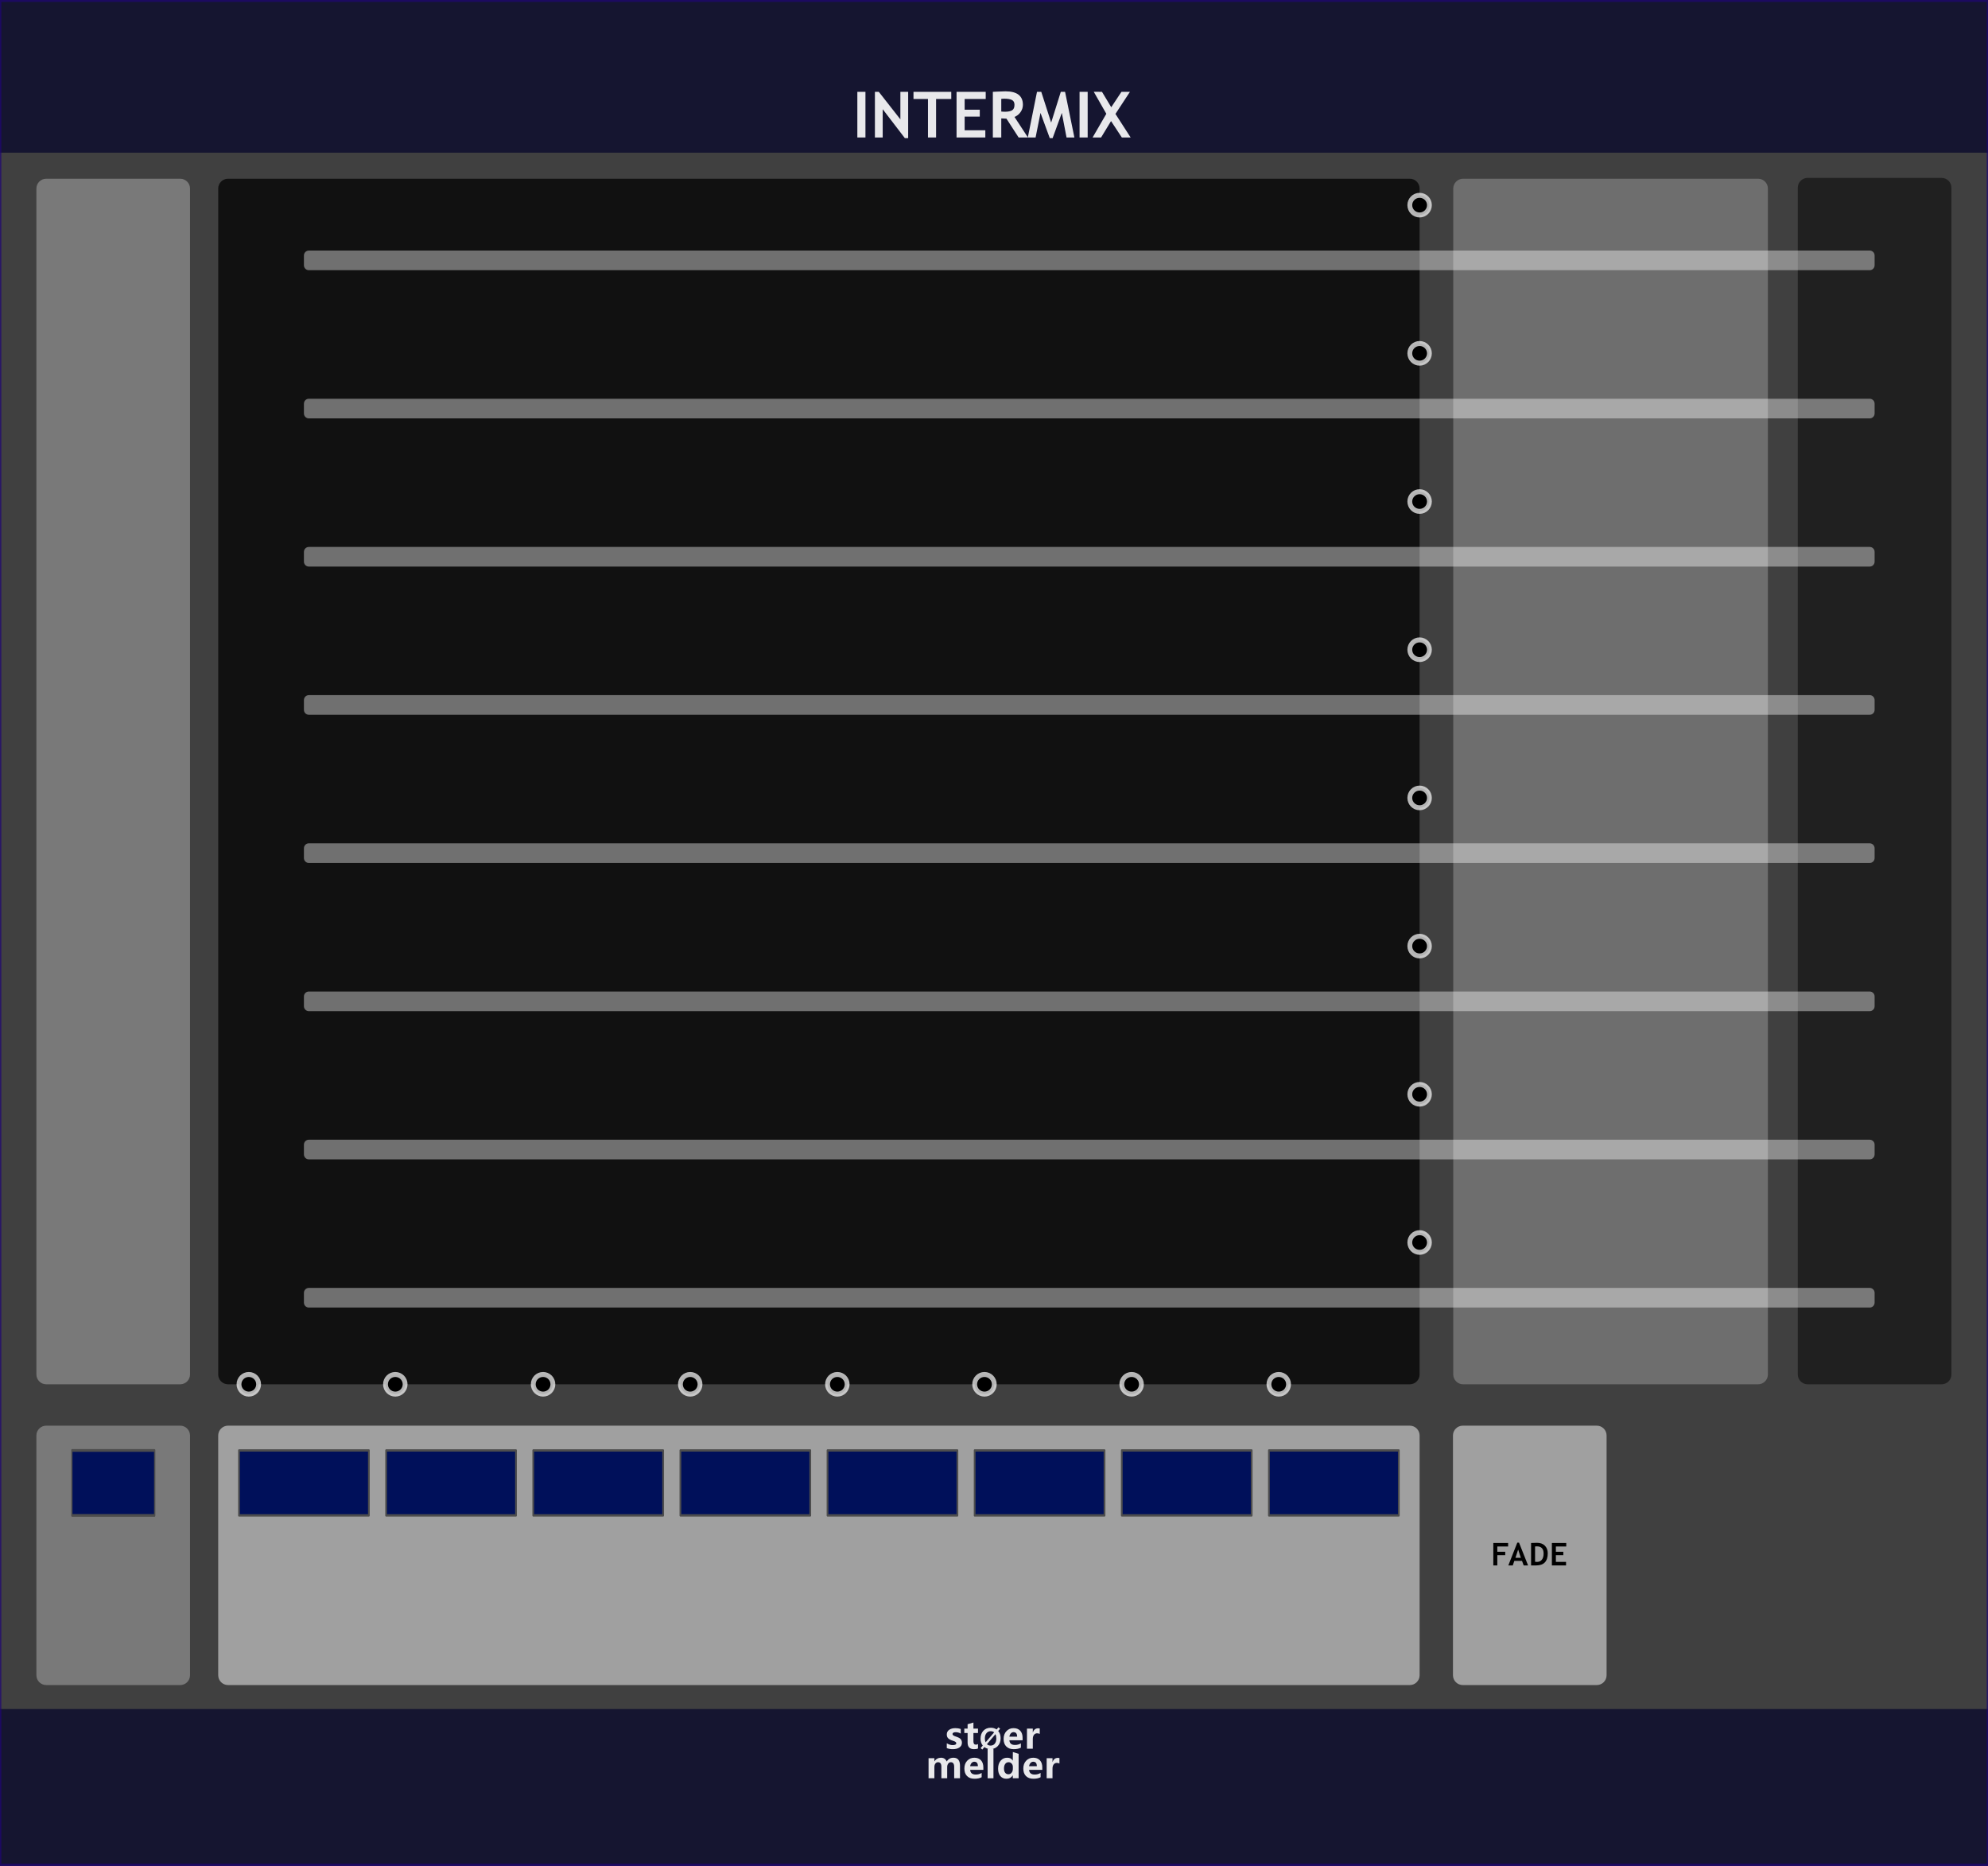
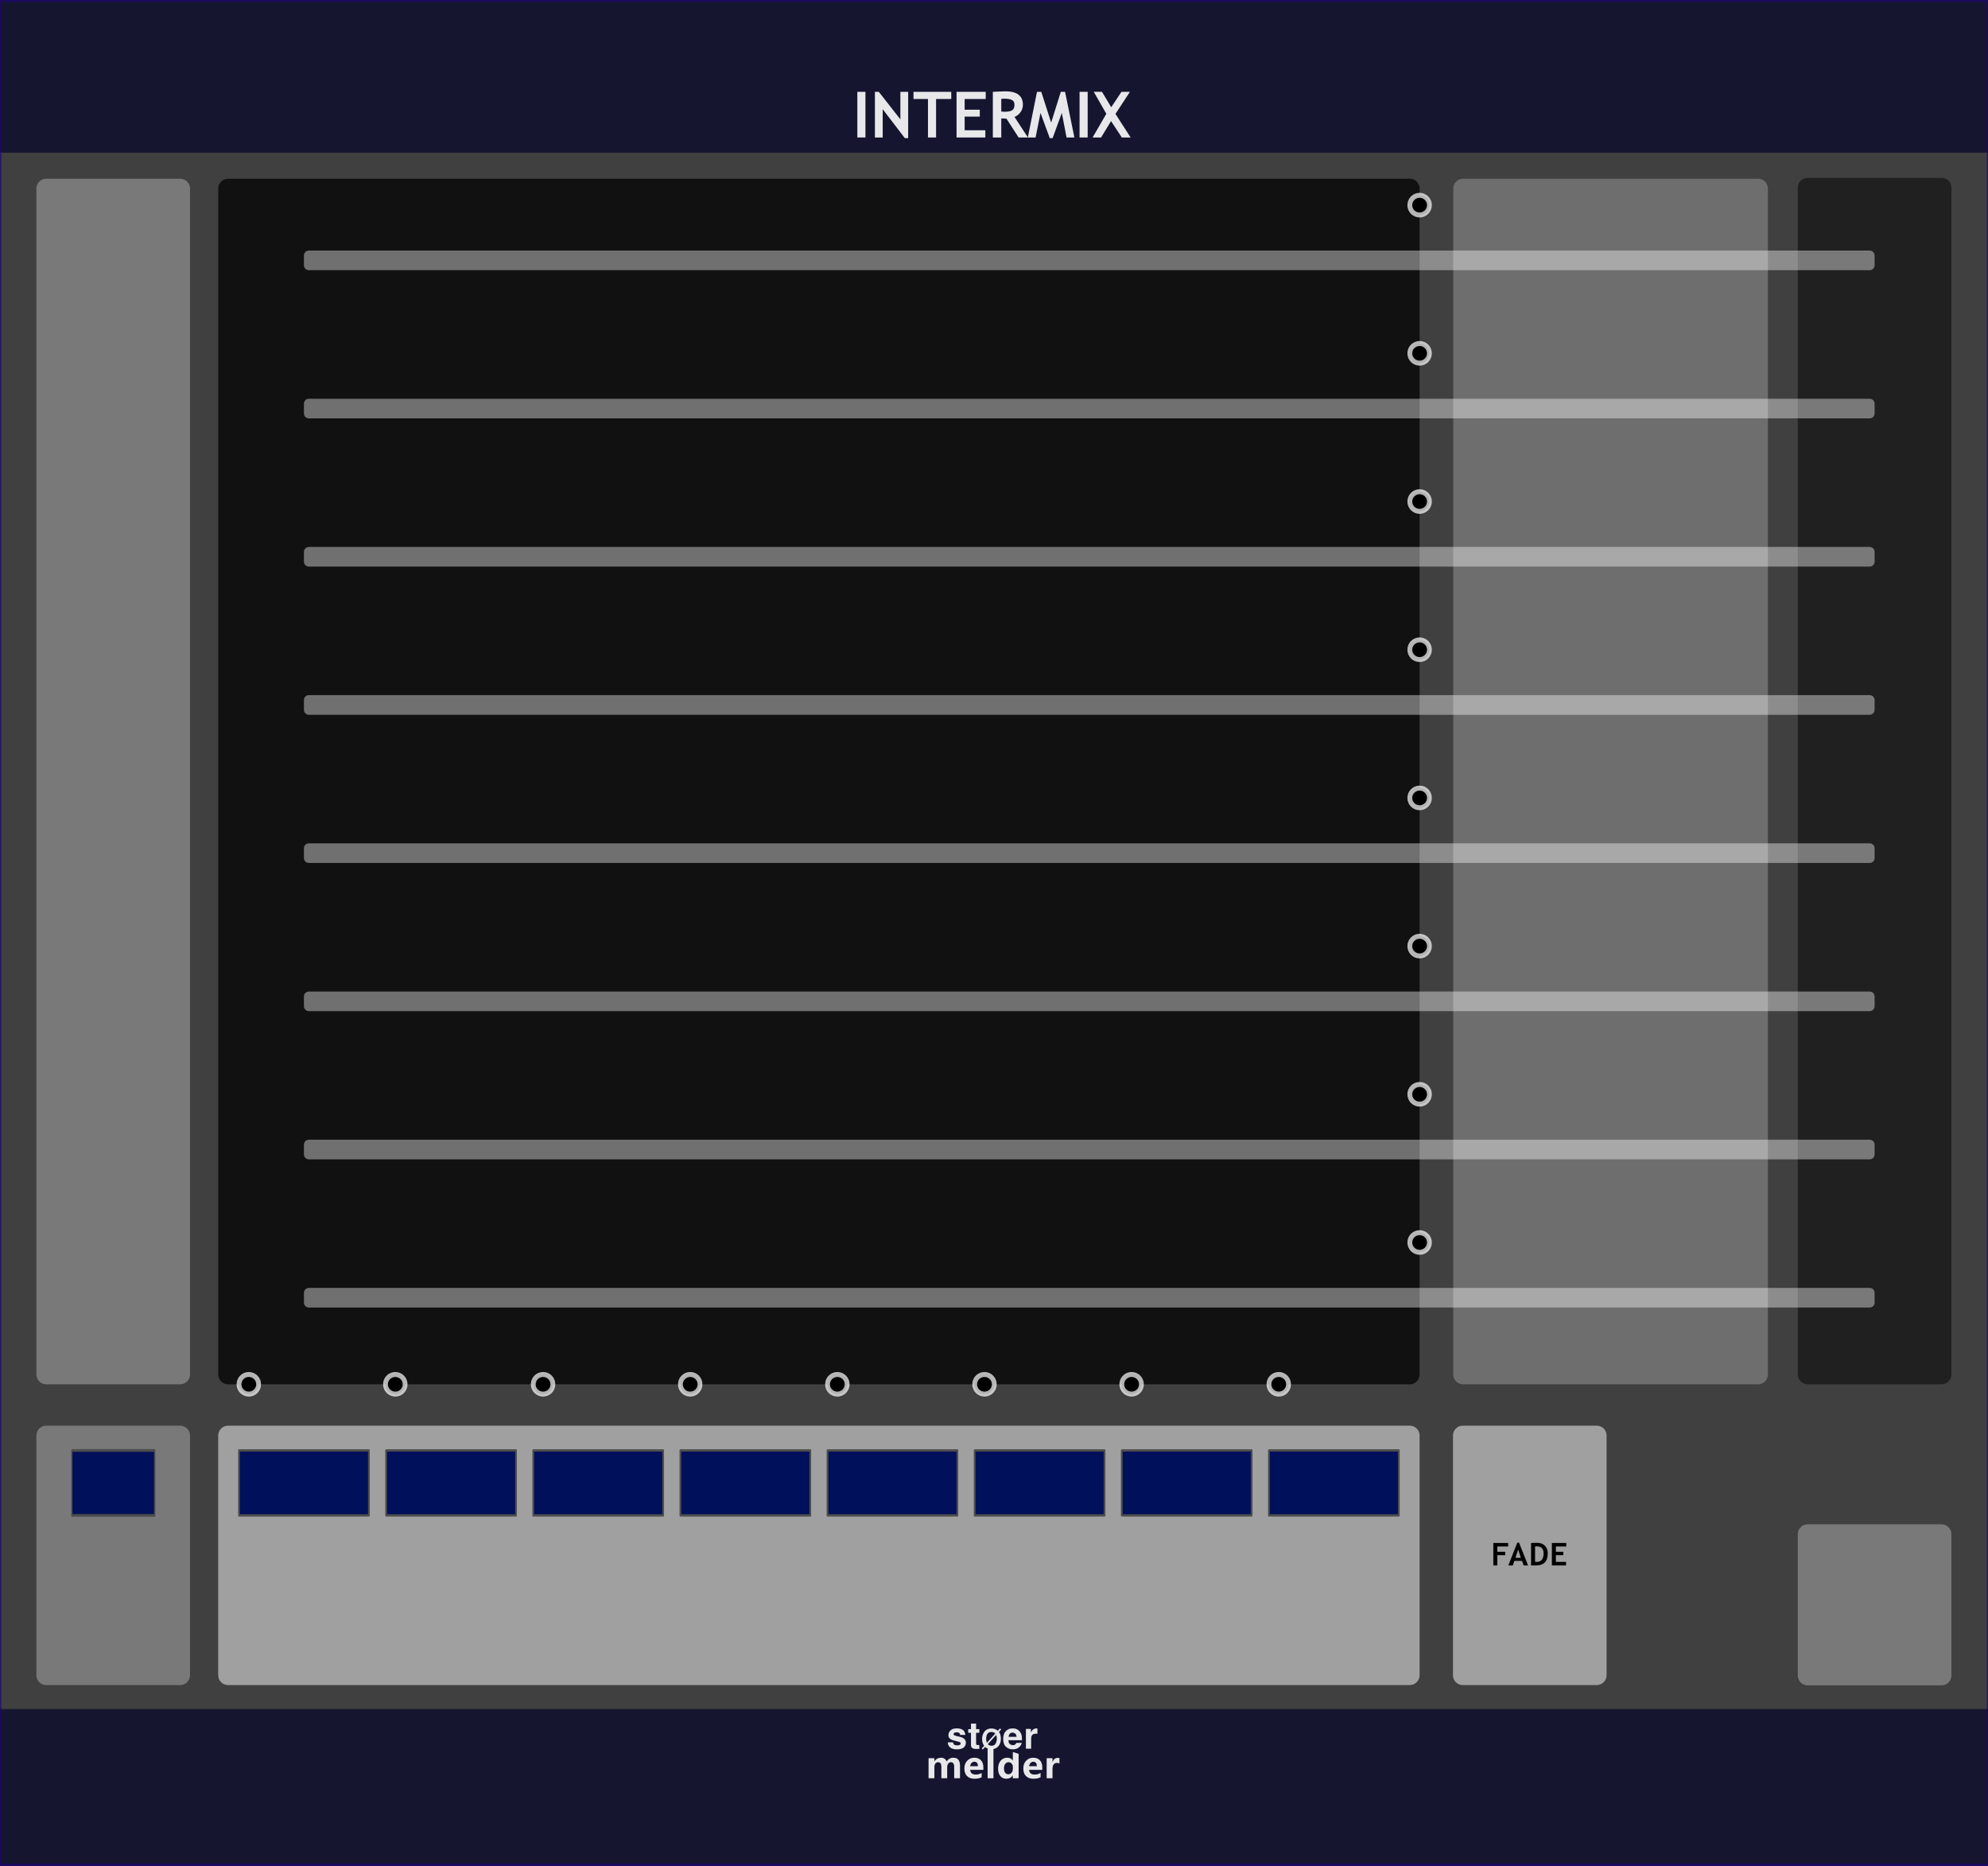
<svg xmlns="http://www.w3.org/2000/svg" width="100%" height="100%" viewBox="0 0 405 380" version="1.1" xml:space="preserve" style="fill-rule:evenodd;clip-rule:evenodd;stroke-linecap:round;stroke-linejoin:round;stroke-miterlimit:1.5;">
  <g id="panel" transform="matrix(0.834722,0,0,1.04324,-691.337,250.623)">
    <g transform="matrix(8.08652,0,0,0.958552,828.225,-240.235)">
      <rect x="0" y="0" width="60" height="380" style="fill:rgb(64,64,64);" />
    </g>
    <g transform="matrix(2.86922,0,0,1.81823,914.399,-538.329)">
      <rect x="-30.034" y="347.456" width="169.102" height="16.91" style="fill:rgb(10,10,44);fill-opacity:0.8;" />
    </g>
    <g transform="matrix(2.86922,0,0,1.76292,914.399,-852.772)">
      <rect x="-30.034" y="347.456" width="169.102" height="16.91" style="fill:rgb(10,10,44);fill-opacity:0.8;" />
    </g>
    <g transform="matrix(21.6634,0,0,25.5659,18.2833,-292.473)">
      <rect x="37.388" y="2.043" width="22.397" height="14.247" style="fill:none;stroke:rgb(32,6,118);stroke-opacity:0.7;stroke-width:0.03px;" />
    </g>
    <g transform="matrix(1.198,0,0,0.958552,1033.95,-213.396)">
      <g transform="matrix(13,0,0,13,1.94873,0)">
        <rect x="0.076" y="-0.715" width="0.127" height="0.715" style="fill:white;fill-opacity:0.9;fill-rule:nonzero;" />
      </g>
      <g transform="matrix(13,0,0,13,5.5669,0)">
        <path d="M0.542,0.01L0.195,-0.443L0.195,0L0.073,0L0.073,-0.715L0.134,-0.715L0.472,-0.284L0.472,-0.715L0.594,-0.715L0.594,0.01L0.542,0.01Z" style="fill:white;fill-opacity:0.9;fill-rule:nonzero;" />
      </g>
      <g transform="matrix(13,0,0,13,14.2441,0)">
        <path d="M0.364,-0.603L0.364,-0L0.237,-0L0.237,-0.603L0.01,-0.603L0.01,-0.715L0.602,-0.715L0.602,-0.603L0.364,-0.603Z" style="fill:white;fill-opacity:0.9;fill-rule:nonzero;" />
      </g>
      <g transform="matrix(13,0,0,13,22.1978,0)">
        <path d="M0.2,-0.603L0.2,-0.435L0.437,-0.435L0.437,-0.327L0.2,-0.327L0.2,-0.113L0.524,-0.113L0.524,-0L0.073,-0L0.073,-0.715L0.53,-0.715L0.53,-0.603L0.2,-0.603Z" style="fill:white;fill-opacity:0.9;fill-rule:nonzero;" />
      </g>
      <g transform="matrix(13,0,0,13,29.5928,0)">
        <path d="M0.477,-0L0.286,-0.295C0.266,-0.296 0.24,-0.297 0.205,-0.299L0.205,-0L0.073,-0L0.073,-0.715C0.08,-0.715 0.108,-0.717 0.156,-0.719C0.204,-0.721 0.242,-0.723 0.271,-0.723C0.453,-0.723 0.544,-0.652 0.544,-0.512C0.544,-0.469 0.531,-0.431 0.506,-0.396C0.481,-0.361 0.45,-0.337 0.412,-0.322L0.623,-0L0.477,-0ZM0.205,-0.605L0.205,-0.406C0.229,-0.404 0.246,-0.403 0.259,-0.403C0.312,-0.403 0.351,-0.411 0.375,-0.426C0.4,-0.441 0.412,-0.47 0.412,-0.513C0.412,-0.548 0.399,-0.573 0.373,-0.587C0.346,-0.601 0.305,-0.608 0.248,-0.608C0.234,-0.608 0.22,-0.607 0.205,-0.605Z" style="fill:white;fill-opacity:0.9;fill-rule:nonzero;" />
      </g>
      <g transform="matrix(13,0,0,13,37.5337,0)">
        <path d="M0.74,0L0.617,0L0.543,-0.385L0.399,0.01L0.354,0.01L0.209,-0.385L0.132,0L0.01,0L0.154,-0.715L0.221,-0.715L0.376,-0.233L0.527,-0.715L0.594,-0.715L0.74,0Z" style="fill:white;fill-opacity:0.9;fill-rule:nonzero;" />
      </g>
      <g transform="matrix(13,0,0,13,47.2202,0)">
        <rect x="0.076" y="-0.715" width="0.127" height="0.715" style="fill:white;fill-opacity:0.9;fill-rule:nonzero;" />
      </g>
      <g transform="matrix(13,0,0,13,50.8384,0)">
        <path d="M0.46,-0L0.291,-0.257L0.135,-0L0.002,-0L0.217,-0.371L0.02,-0.716L0.149,-0.715L0.294,-0.474L0.454,-0.715L0.587,-0.715L0.36,-0.369L0.598,-0L0.46,-0Z" style="fill:white;fill-opacity:0.9;fill-rule:nonzero;" />
      </g>
    </g>
    <g transform="matrix(0.840359,0,0,0.840359,238.786,16.2108)">
      <g transform="matrix(1.198,0,0,0.958552,893.633,-224.914)">
        <g transform="matrix(9,0,0,9,64.0056,347.267)">
          <path d="M0.919,-0L0.762,-0L0.762,-0.308C0.762,-0.391 0.732,-0.432 0.671,-0.432C0.643,-0.432 0.62,-0.42 0.602,-0.395C0.583,-0.369 0.574,-0.339 0.574,-0.303L0.574,-0L0.417,-0L0.417,-0.312C0.417,-0.392 0.387,-0.432 0.327,-0.432C0.298,-0.432 0.274,-0.42 0.256,-0.396C0.238,-0.372 0.229,-0.341 0.229,-0.301L0.229,-0L0.072,-0L0.072,-0.54L0.229,-0.54L0.229,-0.456L0.231,-0.456C0.25,-0.486 0.275,-0.51 0.307,-0.528C0.338,-0.545 0.371,-0.553 0.405,-0.553C0.481,-0.553 0.533,-0.519 0.561,-0.451C0.603,-0.519 0.663,-0.553 0.743,-0.553C0.86,-0.553 0.919,-0.481 0.919,-0.335L0.919,-0Z" style="fill:white;fill-opacity:0.9;fill-rule:nonzero;" />
        </g>
        <g transform="matrix(9,0,0,9,72.978,347.267)">
          <path d="M0.551,-0.226L0.196,-0.226C0.201,-0.142 0.252,-0.1 0.347,-0.1C0.407,-0.1 0.459,-0.115 0.505,-0.144L0.505,-0.028C0.456,-0.001 0.391,0.013 0.312,0.013C0.226,0.013 0.159,-0.011 0.111,-0.06C0.063,-0.108 0.04,-0.176 0.04,-0.262C0.04,-0.348 0.065,-0.419 0.116,-0.472C0.167,-0.526 0.23,-0.553 0.307,-0.553C0.384,-0.553 0.443,-0.53 0.487,-0.484C0.53,-0.437 0.551,-0.374 0.551,-0.292L0.551,-0.226ZM0.404,-0.324C0.404,-0.405 0.372,-0.445 0.306,-0.445C0.279,-0.445 0.255,-0.434 0.234,-0.412C0.214,-0.39 0.201,-0.361 0.195,-0.324L0.404,-0.324Z" style="fill:white;fill-opacity:0.9;fill-rule:nonzero;" />
        </g>
        <g transform="matrix(9,0,0,9,78.3513,347.267)">
          <rect x="0.069" y="-0.799" width="0.157" height="0.799" style="fill:white;fill-opacity:0.9;fill-rule:nonzero;" />
        </g>
        <g transform="matrix(9,0,0,9,81.1494,347.267)">
          <path d="M0.593,-0L0.436,-0L0.436,-0.076L0.433,-0.076C0.395,-0.017 0.339,0.013 0.264,0.013C0.195,0.013 0.141,-0.011 0.1,-0.06C0.06,-0.108 0.04,-0.174 0.04,-0.258C0.04,-0.346 0.062,-0.418 0.108,-0.472C0.153,-0.526 0.212,-0.553 0.286,-0.553C0.356,-0.553 0.405,-0.528 0.433,-0.477L0.436,-0.477L0.438,-0.707L0.593,-0.658L0.593,-0ZM0.438,-0.306C0.438,-0.342 0.427,-0.372 0.405,-0.396C0.383,-0.42 0.356,-0.432 0.323,-0.432C0.284,-0.432 0.254,-0.417 0.232,-0.386C0.21,-0.356 0.199,-0.315 0.199,-0.263C0.199,-0.213 0.21,-0.175 0.231,-0.148C0.252,-0.121 0.281,-0.108 0.318,-0.108C0.353,-0.108 0.382,-0.122 0.404,-0.15C0.427,-0.179 0.438,-0.215 0.438,-0.261L0.438,-0.306Z" style="fill:white;fill-opacity:0.9;fill-rule:nonzero;" />
        </g>
        <g transform="matrix(9,0,0,9,87.2654,347.267)">
          <path d="M0.551,-0.226L0.196,-0.226C0.201,-0.142 0.252,-0.1 0.347,-0.1C0.407,-0.1 0.459,-0.115 0.505,-0.144L0.505,-0.028C0.456,-0.001 0.391,0.013 0.312,0.013C0.226,0.013 0.159,-0.011 0.111,-0.06C0.063,-0.108 0.04,-0.176 0.04,-0.262C0.04,-0.348 0.065,-0.419 0.116,-0.472C0.167,-0.526 0.23,-0.553 0.307,-0.553C0.384,-0.553 0.443,-0.53 0.487,-0.484C0.53,-0.437 0.551,-0.374 0.551,-0.292L0.551,-0.226ZM0.404,-0.324C0.404,-0.405 0.372,-0.445 0.306,-0.445C0.279,-0.445 0.255,-0.434 0.234,-0.412C0.214,-0.39 0.201,-0.361 0.195,-0.324L0.404,-0.324Z" style="fill:white;fill-opacity:0.9;fill-rule:nonzero;" />
        </g>
        <g transform="matrix(9,0,0,9,92.6386,347.267)">
          <path d="M0.416,-0.397C0.397,-0.408 0.374,-0.414 0.346,-0.414C0.31,-0.414 0.282,-0.4 0.261,-0.373C0.24,-0.345 0.229,-0.308 0.229,-0.26L0.229,-0L0.072,-0L0.072,-0.54L0.229,-0.54L0.229,-0.438L0.231,-0.438C0.257,-0.512 0.305,-0.549 0.374,-0.549C0.392,-0.549 0.406,-0.547 0.416,-0.543L0.416,-0.397Z" style="fill:white;fill-opacity:0.9;fill-rule:nonzero;" />
        </g>
      </g>
      <g transform="matrix(1.198,0,0,0.958552,893.495,-231.786)">
-         <g transform="matrix(9,0,0,9,68.6657,347.267)">
-           <path d="M0.058,-0.145C0.112,-0.112 0.165,-0.096 0.216,-0.096C0.281,-0.096 0.314,-0.113 0.314,-0.148C0.314,-0.173 0.287,-0.193 0.233,-0.21C0.166,-0.231 0.12,-0.254 0.095,-0.28C0.07,-0.305 0.058,-0.34 0.058,-0.383C0.058,-0.436 0.079,-0.478 0.122,-0.508C0.165,-0.538 0.221,-0.553 0.291,-0.553C0.34,-0.553 0.388,-0.546 0.434,-0.531L0.434,-0.407C0.392,-0.432 0.346,-0.444 0.295,-0.444C0.27,-0.444 0.25,-0.44 0.235,-0.431C0.22,-0.422 0.212,-0.41 0.212,-0.396C0.212,-0.371 0.235,-0.351 0.28,-0.335C0.329,-0.319 0.366,-0.304 0.39,-0.291C0.415,-0.278 0.434,-0.26 0.447,-0.238C0.459,-0.216 0.466,-0.191 0.466,-0.163C0.466,-0.107 0.444,-0.064 0.399,-0.033C0.354,-0.002 0.295,0.013 0.22,0.013C0.162,0.013 0.107,0.004 0.058,-0.015L0.058,-0.145Z" style="fill:white;fill-opacity:0.9;fill-rule:nonzero;" />
-         </g>
-         <g transform="matrix(9,0,0,9,73.2436,347.267)">
-           <path d="M0.39,-0.006C0.366,0.007 0.33,0.013 0.282,0.013C0.167,0.013 0.11,-0.047 0.11,-0.167L0.11,-0.422L0.021,-0.422L0.021,-0.54L0.11,-0.54L0.11,-0.659L0.267,-0.704L0.267,-0.54L0.39,-0.54L0.39,-0.422L0.267,-0.422L0.267,-0.195C0.267,-0.137 0.289,-0.108 0.335,-0.108C0.353,-0.108 0.371,-0.114 0.39,-0.124L0.39,-0.006Z" style="fill:white;fill-opacity:0.9;fill-rule:nonzero;" />
-         </g>
-         <g transform="matrix(6.6,0,0,6.6,77.1051,347.267)">
-           <path d="M0.106,0.032L0.043,-0.021L0.122,-0.115C0.067,-0.183 0.04,-0.268 0.04,-0.368C0.04,-0.487 0.075,-0.584 0.144,-0.658C0.213,-0.732 0.305,-0.769 0.418,-0.769C0.5,-0.769 0.571,-0.748 0.63,-0.706L0.698,-0.785L0.761,-0.733L0.689,-0.65C0.748,-0.581 0.778,-0.493 0.778,-0.384C0.778,-0.266 0.743,-0.17 0.674,-0.097C0.605,-0.023 0.516,0.013 0.406,0.013C0.32,0.013 0.246,-0.011 0.182,-0.059L0.106,0.032ZM0.54,-0.6C0.506,-0.628 0.463,-0.642 0.413,-0.642C0.349,-0.642 0.297,-0.617 0.258,-0.569C0.218,-0.52 0.199,-0.455 0.199,-0.375C0.199,-0.319 0.208,-0.273 0.227,-0.234L0.54,-0.6ZM0.275,-0.165C0.311,-0.131 0.356,-0.114 0.409,-0.114C0.473,-0.114 0.524,-0.137 0.563,-0.184C0.601,-0.231 0.62,-0.294 0.62,-0.374C0.62,-0.435 0.61,-0.488 0.588,-0.533L0.275,-0.165Z" style="fill:white;fill-opacity:0.9;fill-rule:nonzero;" />
-         </g>
-         <g transform="matrix(9,0,0,9,82.6053,347.267)">
-           <path d="M0.551,-0.226L0.196,-0.226C0.201,-0.142 0.252,-0.1 0.347,-0.1C0.407,-0.1 0.459,-0.115 0.505,-0.144L0.505,-0.028C0.456,-0.001 0.391,0.013 0.312,0.013C0.226,0.013 0.159,-0.011 0.111,-0.06C0.063,-0.108 0.04,-0.176 0.04,-0.262C0.04,-0.348 0.065,-0.419 0.116,-0.472C0.167,-0.526 0.23,-0.553 0.307,-0.553C0.384,-0.553 0.443,-0.53 0.487,-0.484C0.53,-0.437 0.551,-0.374 0.551,-0.292L0.551,-0.226ZM0.404,-0.324C0.404,-0.405 0.372,-0.445 0.306,-0.445C0.279,-0.445 0.255,-0.434 0.234,-0.412C0.214,-0.39 0.201,-0.361 0.195,-0.324L0.404,-0.324Z" style="fill:white;fill-opacity:0.9;fill-rule:nonzero;" />
-         </g>
-         <g transform="matrix(9,0,0,9,87.9786,347.267)">
-           <path d="M0.416,-0.397C0.397,-0.408 0.374,-0.414 0.346,-0.414C0.31,-0.414 0.282,-0.4 0.261,-0.373C0.24,-0.345 0.229,-0.308 0.229,-0.26L0.229,-0L0.072,-0L0.072,-0.54L0.229,-0.54L0.229,-0.438L0.231,-0.438C0.257,-0.512 0.305,-0.549 0.374,-0.549C0.392,-0.549 0.406,-0.547 0.416,-0.543L0.416,-0.397Z" style="fill:white;fill-opacity:0.9;fill-rule:nonzero;" />
+         <g transform="matrix(9,0,0,9,69.1554,347.267)">
+           <path d="M0.432,-0.508C0.473,-0.481 0.497,-0.435 0.503,-0.37L0.364,-0.37C0.362,-0.388 0.357,-0.402 0.349,-0.413C0.334,-0.431 0.308,-0.441 0.271,-0.441C0.241,-0.441 0.219,-0.436 0.206,-0.427C0.193,-0.417 0.187,-0.406 0.187,-0.394C0.187,-0.378 0.194,-0.366 0.208,-0.359C0.221,-0.351 0.27,-0.339 0.353,-0.32C0.408,-0.307 0.449,-0.288 0.477,-0.261C0.504,-0.235 0.518,-0.201 0.518,-0.161C0.518,-0.108 0.498,-0.065 0.459,-0.032C0.42,0.001 0.359,0.018 0.277,0.018C0.194,0.018 0.132,0 0.092,-0.035C0.052,-0.07 0.032,-0.115 0.032,-0.17L0.173,-0.17C0.176,-0.145 0.183,-0.128 0.192,-0.117C0.21,-0.099 0.242,-0.089 0.288,-0.089C0.315,-0.089 0.337,-0.093 0.353,-0.102C0.369,-0.11 0.377,-0.122 0.377,-0.138C0.377,-0.154 0.371,-0.166 0.358,-0.174C0.345,-0.182 0.297,-0.196 0.213,-0.216C0.153,-0.231 0.11,-0.25 0.085,-0.272C0.061,-0.294 0.048,-0.326 0.048,-0.368C0.048,-0.417 0.068,-0.459 0.106,-0.494C0.145,-0.53 0.199,-0.547 0.269,-0.547C0.335,-0.547 0.39,-0.534 0.432,-0.508Z" style="fill:white;fill-opacity:0.9;fill-rule:nonzero;" />
+         </g>
+         <g transform="matrix(9,0,0,9,74.2958,347.267)">
+           <path d="M0.309,-0.099L0.309,0.005L0.243,0.007C0.177,0.01 0.132,-0.002 0.108,-0.027C0.092,-0.043 0.084,-0.067 0.084,-0.101L0.084,-0.428L0.01,-0.428L0.01,-0.527L0.084,-0.527L0.084,-0.676L0.222,-0.676L0.222,-0.527L0.309,-0.527L0.309,-0.428L0.222,-0.428L0.222,-0.147C0.222,-0.125 0.225,-0.112 0.23,-0.106C0.236,-0.101 0.253,-0.098 0.281,-0.098C0.285,-0.098 0.29,-0.098 0.295,-0.098C0.299,-0.099 0.304,-0.099 0.309,-0.099Z" style="fill:white;fill-opacity:0.9;fill-rule:nonzero;" />
+         </g>
+         <g transform="matrix(6.6,0,0,6.6,77.4278,347.267)">
+           <path d="M0.393,-0.742C0.436,-0.742 0.477,-0.735 0.518,-0.72C0.559,-0.706 0.595,-0.685 0.627,-0.658L0.707,-0.745L0.749,-0.706L0.667,-0.614C0.685,-0.592 0.701,-0.561 0.716,-0.521C0.731,-0.479 0.738,-0.426 0.738,-0.361C0.738,-0.248 0.706,-0.156 0.642,-0.085C0.579,-0.015 0.496,0.02 0.393,0.02C0.353,0.02 0.314,0.014 0.274,0.002C0.235,-0.01 0.197,-0.032 0.162,-0.063L0.076,0.028L0.035,-0.011L0.124,-0.104C0.105,-0.129 0.088,-0.161 0.074,-0.2C0.057,-0.246 0.048,-0.3 0.048,-0.361C0.048,-0.473 0.084,-0.57 0.155,-0.651C0.216,-0.711 0.295,-0.742 0.393,-0.742ZM0.207,-0.273C0.21,-0.257 0.216,-0.238 0.224,-0.215L0.533,-0.555C0.521,-0.57 0.503,-0.584 0.48,-0.595C0.457,-0.608 0.428,-0.614 0.393,-0.614C0.323,-0.614 0.273,-0.591 0.243,-0.545C0.213,-0.499 0.198,-0.438 0.198,-0.361C0.198,-0.329 0.201,-0.3 0.207,-0.273ZM0.321,-0.121C0.344,-0.112 0.368,-0.107 0.393,-0.107C0.463,-0.107 0.513,-0.134 0.543,-0.186C0.574,-0.238 0.589,-0.297 0.589,-0.361C0.589,-0.382 0.588,-0.403 0.585,-0.423C0.581,-0.454 0.574,-0.481 0.564,-0.503L0.258,-0.167C0.277,-0.145 0.298,-0.13 0.321,-0.121Z" style="fill:white;fill-opacity:0.9;fill-rule:nonzero;" />
+         </g>
+         <g transform="matrix(9,0,0,9,82.6605,347.267)">
+           <path d="M0.521,-0.156C0.517,-0.125 0.5,-0.093 0.471,-0.06C0.426,-0.008 0.362,0.018 0.28,0.018C0.212,0.018 0.152,-0.004 0.101,-0.048C0.049,-0.091 0.023,-0.162 0.023,-0.261C0.023,-0.353 0.046,-0.424 0.093,-0.473C0.14,-0.522 0.2,-0.546 0.275,-0.546C0.319,-0.546 0.359,-0.538 0.395,-0.521C0.43,-0.505 0.459,-0.479 0.482,-0.443C0.503,-0.411 0.517,-0.375 0.523,-0.333C0.527,-0.309 0.528,-0.273 0.527,-0.228L0.163,-0.228C0.165,-0.174 0.182,-0.137 0.213,-0.115C0.233,-0.102 0.256,-0.095 0.283,-0.095C0.311,-0.095 0.335,-0.103 0.353,-0.12C0.362,-0.128 0.371,-0.141 0.378,-0.156L0.521,-0.156ZM0.383,-0.319C0.381,-0.356 0.369,-0.384 0.349,-0.403C0.329,-0.422 0.305,-0.432 0.275,-0.432C0.243,-0.432 0.218,-0.422 0.2,-0.401C0.182,-0.381 0.171,-0.354 0.167,-0.319L0.383,-0.319Z" style="fill:white;fill-opacity:0.9;fill-rule:nonzero;" />
+         </g>
+         <g transform="matrix(9,0,0,9,87.8009,347.267)">
+           <path d="M0.333,-0.404C0.277,-0.404 0.239,-0.386 0.22,-0.349C0.209,-0.329 0.204,-0.297 0.204,-0.254L0.204,-0L0.063,-0L0.063,-0.532L0.196,-0.532L0.196,-0.439C0.218,-0.475 0.236,-0.499 0.252,-0.512C0.278,-0.534 0.312,-0.545 0.354,-0.545C0.357,-0.545 0.366,-0.544 0.373,-0.544L0.373,-0.401C0.364,-0.402 0.356,-0.403 0.349,-0.403C0.342,-0.404 0.337,-0.404 0.333,-0.404Z" style="fill:white;fill-opacity:0.9;fill-rule:nonzero;" />
        </g>
      </g>
    </g>
    <g transform="matrix(1.12879,0,0,8.78869,1177.14,-705.628)">
      <path d="M73.138,57.142C73.138,57.021 72.186,56.924 71.015,56.924L7.23,56.924C6.058,56.924 5.107,57.021 5.107,57.142L5.107,83.486C5.107,83.606 6.058,83.704 7.23,83.704L71.015,83.704C72.186,83.704 73.138,83.606 73.138,83.486L73.138,57.142Z" style="fill:rgb(217,217,217);fill-opacity:0.3;" />
    </g>
    <g transform="matrix(0.551125,0,0,8.79472,1264.18,-706.133)">
      <path d="M73.138,57.142C73.138,57.021 71.19,56.924 68.79,56.924L9.454,56.924C7.055,56.924 5.107,57.021 5.107,57.142L5.107,83.486C5.107,83.606 7.055,83.704 9.454,83.704L68.79,83.704C71.19,83.704 73.138,83.606 73.138,83.486L73.138,57.142Z" style="fill-opacity:0.5;" />
    </g>
    <g transform="matrix(0.551125,0,0,8.78869,834.293,-705.628)">
      <path d="M73.138,57.142C73.138,57.021 71.19,56.924 68.79,56.924L9.454,56.924C7.055,56.924 5.107,57.021 5.107,57.142L5.107,83.486C5.107,83.606 7.055,83.704 9.454,83.704L68.79,83.704C71.19,83.704 73.138,83.606 73.138,83.486L73.138,57.142Z" style="fill:white;fill-opacity:0.3;" />
    </g>
    <g transform="matrix(4.31003,0,0,8.78869,859.469,-705.628)">
      <path d="M73.138,57.142C73.138,57.021 72.888,56.924 72.582,56.924L5.663,56.924C5.356,56.924 5.107,57.021 5.107,57.142L5.107,83.486C5.107,83.606 5.356,83.704 5.663,83.704L72.582,83.704C72.888,83.704 73.138,83.606 73.138,83.486L73.138,57.142Z" style="fill:rgb(13,13,13);fill-opacity:0.9;" />
    </g>
    <g transform="matrix(1.0256e-16,-1.34016,1.47019,7.20297e-17,805.905,-156.656)">
      <path d="M25.865,66.45C25.865,66 25.544,65.635 25.149,65.635L23.719,65.635C23.324,65.635 23.004,66 23.004,66.45L23.004,325.562C23.004,326.012 23.324,326.377 23.719,326.377L25.149,326.377C25.544,326.377 25.865,326.012 25.865,325.562L25.865,66.45Z" style="fill:white;fill-opacity:0.4;" />
    </g>
    <g transform="matrix(1.0256e-16,-1.34016,1.47019,7.20297e-17,805.905,-127.724)">
      <path d="M25.865,66.45C25.865,66 25.544,65.635 25.149,65.635L23.719,65.635C23.324,65.635 23.004,66 23.004,66.45L23.004,325.562C23.004,326.012 23.324,326.377 23.719,326.377L25.149,326.377C25.544,326.377 25.865,326.012 25.865,325.562L25.865,66.45Z" style="fill:white;fill-opacity:0.4;" />
    </g>
    <g transform="matrix(1.0256e-16,-1.34016,1.47019,7.20297e-17,805.905,-98.7925)">
      <path d="M25.865,66.45C25.865,66 25.544,65.635 25.149,65.635L23.719,65.635C23.324,65.635 23.004,66 23.004,66.45L23.004,325.562C23.004,326.012 23.324,326.377 23.719,326.377L25.149,326.377C25.544,326.377 25.865,326.012 25.865,325.562L25.865,66.45Z" style="fill:white;fill-opacity:0.4;" />
    </g>
    <g transform="matrix(1.0256e-16,-1.34016,1.47019,7.20297e-17,805.905,-69.8608)">
      <path d="M25.865,66.45C25.865,66 25.544,65.635 25.149,65.635L23.719,65.635C23.324,65.635 23.004,66 23.004,66.45L23.004,325.562C23.004,326.012 23.324,326.377 23.719,326.377L25.149,326.377C25.544,326.377 25.865,326.012 25.865,325.562L25.865,66.45Z" style="fill:white;fill-opacity:0.4;" />
    </g>
    <g transform="matrix(1.0256e-16,-1.34016,1.47019,7.20297e-17,805.905,-40.9291)">
      <path d="M25.865,66.45C25.865,66 25.544,65.635 25.149,65.635L23.719,65.635C23.324,65.635 23.004,66 23.004,66.45L23.004,325.562C23.004,326.012 23.324,326.377 23.719,326.377L25.149,326.377C25.544,326.377 25.865,326.012 25.865,325.562L25.865,66.45Z" style="fill:white;fill-opacity:0.4;" />
    </g>
    <g transform="matrix(1.0256e-16,-1.34016,1.47019,7.20297e-17,805.905,-11.9974)">
      <path d="M25.865,66.45C25.865,66 25.544,65.635 25.149,65.635L23.719,65.635C23.324,65.635 23.004,66 23.004,66.45L23.004,325.562C23.004,326.012 23.324,326.377 23.719,326.377L25.149,326.377C25.544,326.377 25.865,326.012 25.865,325.562L25.865,66.45Z" style="fill:white;fill-opacity:0.4;" />
    </g>
    <g transform="matrix(1.0256e-16,-1.34016,1.47019,7.20297e-17,805.905,16.9343)">
      <path d="M25.865,66.45C25.865,66 25.544,65.635 25.149,65.635L23.719,65.635C23.324,65.635 23.004,66 23.004,66.45L23.004,325.562C23.004,326.012 23.324,326.377 23.719,326.377L25.149,326.377C25.544,326.377 25.865,326.012 25.865,325.562L25.865,66.45Z" style="fill:white;fill-opacity:0.4;" />
    </g>
    <g transform="matrix(1.0256e-16,-1.34016,1.47019,7.20297e-17,805.905,45.866)">
      <path d="M25.865,66.45C25.865,66 25.544,65.635 25.149,65.635L23.719,65.635C23.324,65.635 23.004,66 23.004,66.45L23.004,325.562C23.004,326.012 23.324,326.377 23.719,326.377L25.149,326.377C25.544,326.377 25.865,326.012 25.865,325.562L25.865,66.45Z" style="fill:white;fill-opacity:0.4;" />
    </g>
    <g transform="matrix(4.31003,0,0,1.89102,859.469,-69.5457)">
      <path d="M73.138,57.937C73.138,57.378 72.888,56.924 72.582,56.924L5.663,56.924C5.356,56.924 5.107,57.378 5.107,57.937L5.107,82.69C5.107,83.25 5.356,83.704 5.663,83.704L72.582,83.704C72.888,83.704 73.138,83.25 73.138,82.69L73.138,57.937Z" style="fill:white;fill-opacity:0.5;" />
    </g>
    <g transform="matrix(1.25309,0,0,1.34672,870.473,-234.249)">
      <rect x="12.831" y="205.822" width="25.296" height="9.417" style="fill:rgb(0,16,90);stroke:rgb(77,77,77);stroke-width:0.34px;stroke-linecap:square;" />
    </g>
    <g transform="matrix(1.25309,0,0,1.34672,1121.84,-234.249)">
      <rect x="12.831" y="205.822" width="25.296" height="9.417" style="fill:rgb(0,16,90);stroke:rgb(77,77,77);stroke-width:0.34px;stroke-linecap:square;" />
    </g>
    <g transform="matrix(1.25309,0,0,1.34672,1085.93,-234.249)">
      <rect x="12.831" y="205.822" width="25.296" height="9.417" style="fill:rgb(0,16,90);stroke:rgb(77,77,77);stroke-width:0.34px;stroke-linecap:square;" />
    </g>
    <g transform="matrix(1.25309,0,0,1.34672,1050.02,-234.249)">
      <rect x="12.831" y="205.822" width="25.296" height="9.417" style="fill:rgb(0,16,90);stroke:rgb(77,77,77);stroke-width:0.34px;stroke-linecap:square;" />
    </g>
    <g transform="matrix(1.25309,0,0,1.34672,1014.11,-234.249)">
      <rect x="12.831" y="205.822" width="25.296" height="9.417" style="fill:rgb(0,16,90);stroke:rgb(77,77,77);stroke-width:0.34px;stroke-linecap:square;" />
    </g>
    <g transform="matrix(1.25309,0,0,1.34672,978.203,-234.249)">
      <rect x="12.831" y="205.822" width="25.296" height="9.417" style="fill:rgb(0,16,90);stroke:rgb(77,77,77);stroke-width:0.34px;stroke-linecap:square;" />
    </g>
    <g transform="matrix(1.25309,0,0,1.34672,942.293,-234.249)">
      <rect x="12.831" y="205.822" width="25.296" height="9.417" style="fill:rgb(0,16,90);stroke:rgb(77,77,77);stroke-width:0.34px;stroke-linecap:square;" />
    </g>
    <g transform="matrix(1.25309,0,0,1.34672,906.383,-234.249)">
      <rect x="12.831" y="205.822" width="25.296" height="9.417" style="fill:rgb(0,16,90);stroke:rgb(77,77,77);stroke-width:0.34px;stroke-linecap:square;" />
    </g>
    <g transform="matrix(0.551125,0,0,1.89102,1180.02,-69.5457)">
      <path d="M73.138,57.937C73.138,57.378 71.19,56.924 68.79,56.924L9.454,56.924C7.055,56.924 5.107,57.378 5.107,57.937L5.107,82.69C5.107,83.25 7.055,83.704 9.454,83.704L68.79,83.704C71.19,83.704 73.138,83.25 73.138,82.69L73.138,57.937Z" style="fill:white;fill-opacity:0.5;" />
    </g>
    <g transform="matrix(1.198,0,0,0.958552,1152.05,15.644)">
      <g transform="matrix(6.4,0,0,6.4,33.4514,51.8924)">
        <path d="M0.2,-0.603L0.2,-0.435L0.452,-0.435L0.452,-0.327L0.2,-0.327L0.2,-0L0.073,-0L0.073,-0.715L0.544,-0.715L0.544,-0.603L0.2,-0.603Z" style="fill-rule:nonzero;" />
      </g>
      <g transform="matrix(6.4,0,0,6.4,36.9607,51.8924)">
        <path d="M0.491,-0L0.438,-0.145L0.193,-0.145L0.144,-0L0.002,-0L0.288,-0.725L0.343,-0.725L0.631,-0L0.491,-0ZM0.315,-0.506L0.229,-0.242L0.401,-0.242L0.315,-0.506Z" style="fill-rule:nonzero;" />
      </g>
      <g transform="matrix(6.4,0,0,6.4,41.1418,51.8924)">
        <path d="M0.232,-0L0.073,-0L0.073,-0.715C0.174,-0.718 0.238,-0.72 0.264,-0.72C0.368,-0.72 0.451,-0.69 0.512,-0.629C0.573,-0.568 0.604,-0.487 0.604,-0.386C0.604,-0.129 0.48,-0 0.232,-0ZM0.2,-0.604L0.2,-0.116C0.221,-0.114 0.243,-0.113 0.267,-0.113C0.331,-0.113 0.381,-0.136 0.417,-0.183C0.454,-0.229 0.472,-0.294 0.472,-0.378C0.472,-0.531 0.401,-0.607 0.258,-0.607C0.245,-0.607 0.225,-0.606 0.2,-0.604Z" style="fill-rule:nonzero;" />
      </g>
      <g transform="matrix(6.4,0,0,6.4,45.3823,51.8924)">
        <path d="M0.2,-0.603L0.2,-0.435L0.437,-0.435L0.437,-0.327L0.2,-0.327L0.2,-0.113L0.524,-0.113L0.524,-0L0.073,-0L0.073,-0.715L0.53,-0.715L0.53,-0.603L0.2,-0.603Z" style="fill-rule:nonzero;" />
      </g>
    </g>
    <g transform="matrix(0.551125,0,0,1.89102,834.293,-69.5457)">
      <path d="M73.138,57.937C73.138,57.378 71.19,56.924 68.79,56.924L9.454,56.924C7.055,56.924 5.107,57.378 5.107,57.937L5.107,82.69C5.107,83.25 7.055,83.704 9.454,83.704L68.79,83.704C71.19,83.704 73.138,83.25 73.138,82.69L73.138,57.937Z" style="fill:white;fill-opacity:0.3;" />
    </g>
+     <g transform="matrix(0.551125,0,0,1.17402,1264.18,-9.47444)">
+       <path d="M73.138,58.557C73.138,57.655 71.19,56.924 68.79,56.924L9.454,56.924C7.055,56.924 5.107,57.655 5.107,58.557L5.107,82.071C5.107,82.972 7.055,83.704 9.454,83.704L68.79,83.704C71.19,83.704 73.138,82.972 73.138,82.071L73.138,58.557Z" style="fill:white;fill-opacity:0.3;" />
+     </g>
    <g transform="matrix(0.799203,0,0,1.34672,835.51,-234.249)">
      <rect x="12.831" y="205.822" width="25.296" height="9.417" style="fill:rgb(0,16,90);stroke:rgb(77,77,77);stroke-width:0.39px;stroke-linecap:square;" />
    </g>
    <g transform="matrix(0.184191,0,0,0.151981,883.573,8.45269)">
      <ellipse cx="29.183" cy="141.909" rx="13.008" ry="12.614" style="stroke:white;stroke-opacity:0.7;stroke-width:6.4px;stroke-linecap:butt;stroke-miterlimit:1.414;" />
    </g>
    <g transform="matrix(0.184191,0,0,0.151981,919.327,8.45269)">
      <ellipse cx="29.183" cy="141.909" rx="13.008" ry="12.614" style="stroke:white;stroke-opacity:0.7;stroke-width:6.4px;stroke-linecap:butt;stroke-miterlimit:1.414;" />
    </g>
    <g transform="matrix(0.184191,0,0,0.151981,955.393,8.45269)">
      <ellipse cx="29.183" cy="141.909" rx="13.008" ry="12.614" style="stroke:white;stroke-opacity:0.7;stroke-width:6.4px;stroke-linecap:butt;stroke-miterlimit:1.414;" />
    </g>
    <g transform="matrix(0.184191,0,0,0.151981,991.303,8.45269)">
      <ellipse cx="29.183" cy="141.909" rx="13.008" ry="12.614" style="stroke:white;stroke-opacity:0.7;stroke-width:6.4px;stroke-linecap:butt;stroke-miterlimit:1.414;" />
    </g>
    <g transform="matrix(0.184191,0,0,0.151981,1027.21,8.45269)">
      <ellipse cx="29.183" cy="141.909" rx="13.008" ry="12.614" style="stroke:white;stroke-opacity:0.7;stroke-width:6.4px;stroke-linecap:butt;stroke-miterlimit:1.414;" />
    </g>
    <g transform="matrix(0.184191,0,0,0.151981,1063.12,8.45269)">
      <ellipse cx="29.183" cy="141.909" rx="13.008" ry="12.614" style="stroke:white;stroke-opacity:0.7;stroke-width:6.4px;stroke-linecap:butt;stroke-miterlimit:1.414;" />
    </g>
    <g transform="matrix(0.184191,0,0,0.151981,1099.03,8.45269)">
      <ellipse cx="29.183" cy="141.909" rx="13.008" ry="12.614" style="stroke:white;stroke-opacity:0.7;stroke-width:6.4px;stroke-linecap:butt;stroke-miterlimit:1.414;" />
    </g>
    <g transform="matrix(0.184191,0,0,0.151981,1134.94,8.45269)">
      <ellipse cx="29.183" cy="141.909" rx="13.008" ry="12.614" style="stroke:white;stroke-opacity:0.7;stroke-width:6.4px;stroke-linecap:butt;stroke-miterlimit:1.414;" />
    </g>
    <g transform="matrix(0.184191,0,0,0.151981,1169.32,-221.752)">
      <ellipse cx="29.183" cy="141.909" rx="13.008" ry="12.614" style="stroke:white;stroke-opacity:0.7;stroke-width:6.4px;stroke-linecap:butt;stroke-miterlimit:1.414;" />
    </g>
    <g transform="matrix(0.184191,0,0,0.151981,1169.32,-192.821)">
      <ellipse cx="29.183" cy="141.909" rx="13.008" ry="12.614" style="stroke:white;stroke-opacity:0.7;stroke-width:6.4px;stroke-linecap:butt;stroke-miterlimit:1.414;" />
    </g>
    <g transform="matrix(0.184191,0,0,0.151981,1169.32,-163.889)">
      <ellipse cx="29.183" cy="141.909" rx="13.008" ry="12.614" style="stroke:white;stroke-opacity:0.7;stroke-width:6.4px;stroke-linecap:butt;stroke-miterlimit:1.414;" />
    </g>
    <g transform="matrix(0.184191,0,0,0.151981,1169.32,-134.957)">
      <ellipse cx="29.183" cy="141.909" rx="13.008" ry="12.614" style="stroke:white;stroke-opacity:0.7;stroke-width:6.4px;stroke-linecap:butt;stroke-miterlimit:1.414;" />
    </g>
    <g transform="matrix(0.184191,0,0,0.151981,1169.32,-106.026)">
      <ellipse cx="29.183" cy="141.909" rx="13.008" ry="12.614" style="stroke:white;stroke-opacity:0.7;stroke-width:6.4px;stroke-linecap:butt;stroke-miterlimit:1.414;" />
    </g>
    <g transform="matrix(0.184191,0,0,0.151981,1169.32,-77.094)">
      <ellipse cx="29.183" cy="141.909" rx="13.008" ry="12.614" style="stroke:white;stroke-opacity:0.7;stroke-width:6.4px;stroke-linecap:butt;stroke-miterlimit:1.414;" />
    </g>
    <g transform="matrix(0.184191,0,0,0.151981,1169.32,-48.1623)">
      <ellipse cx="29.183" cy="141.909" rx="13.008" ry="12.614" style="stroke:white;stroke-opacity:0.7;stroke-width:6.4px;stroke-linecap:butt;stroke-miterlimit:1.414;" />
    </g>
    <g transform="matrix(0.184191,0,0,0.151981,1169.32,-19.2306)">
      <ellipse cx="29.183" cy="141.909" rx="13.008" ry="12.614" style="stroke:white;stroke-opacity:0.7;stroke-width:6.4px;stroke-linecap:butt;stroke-miterlimit:1.414;" />
    </g>
  </g>
</svg>
